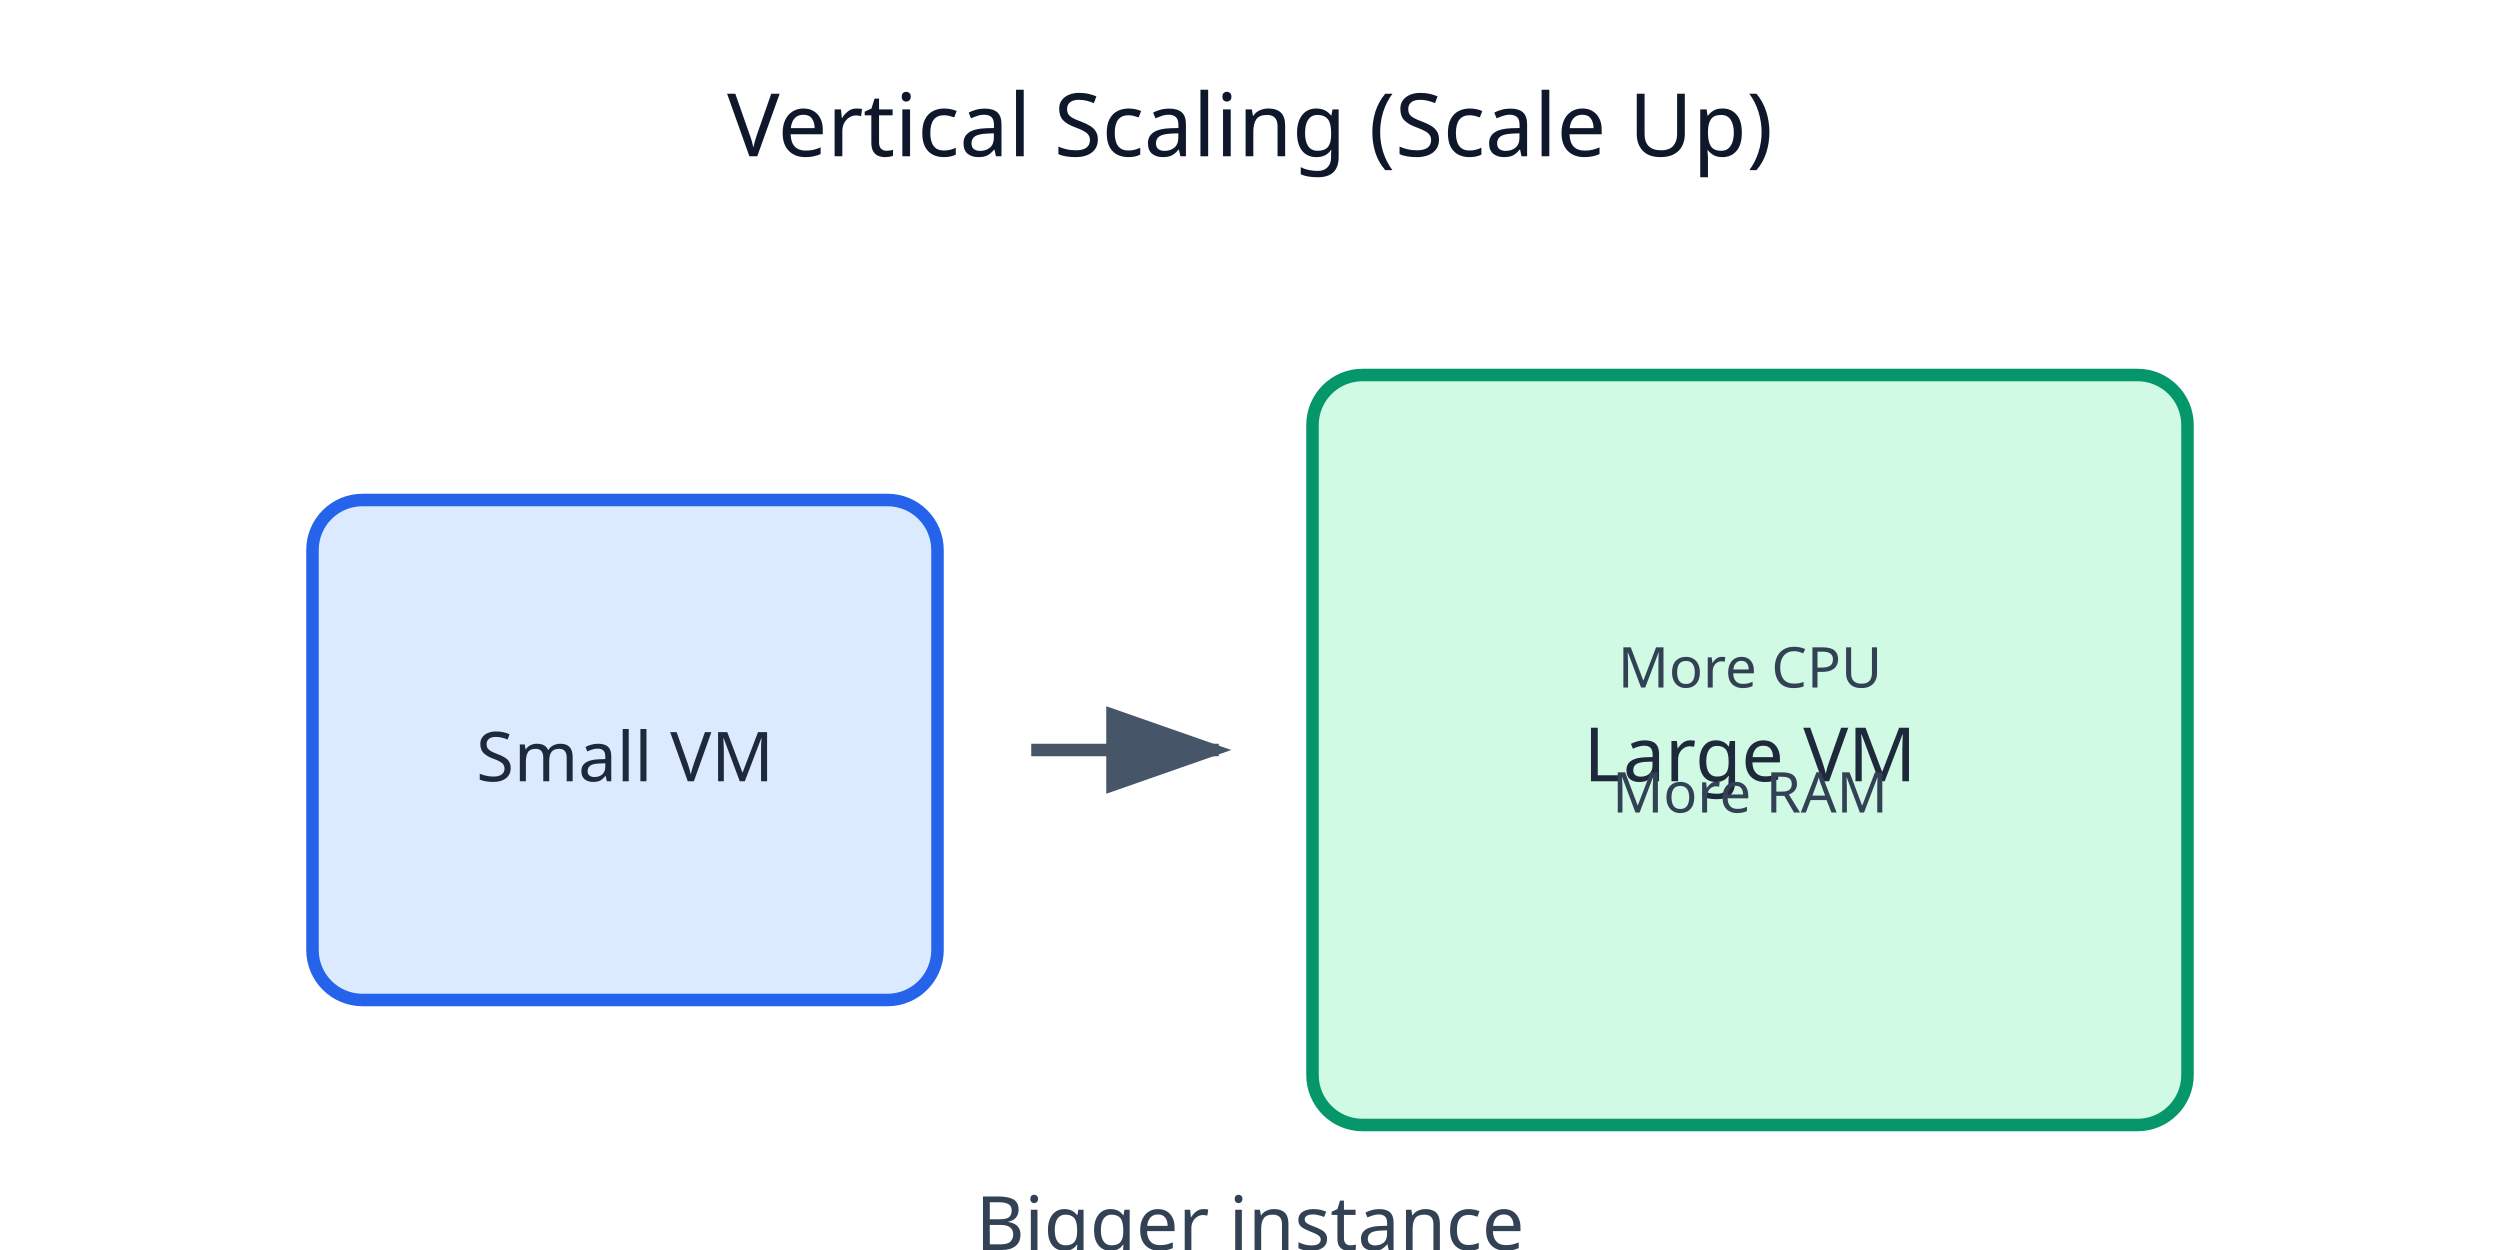
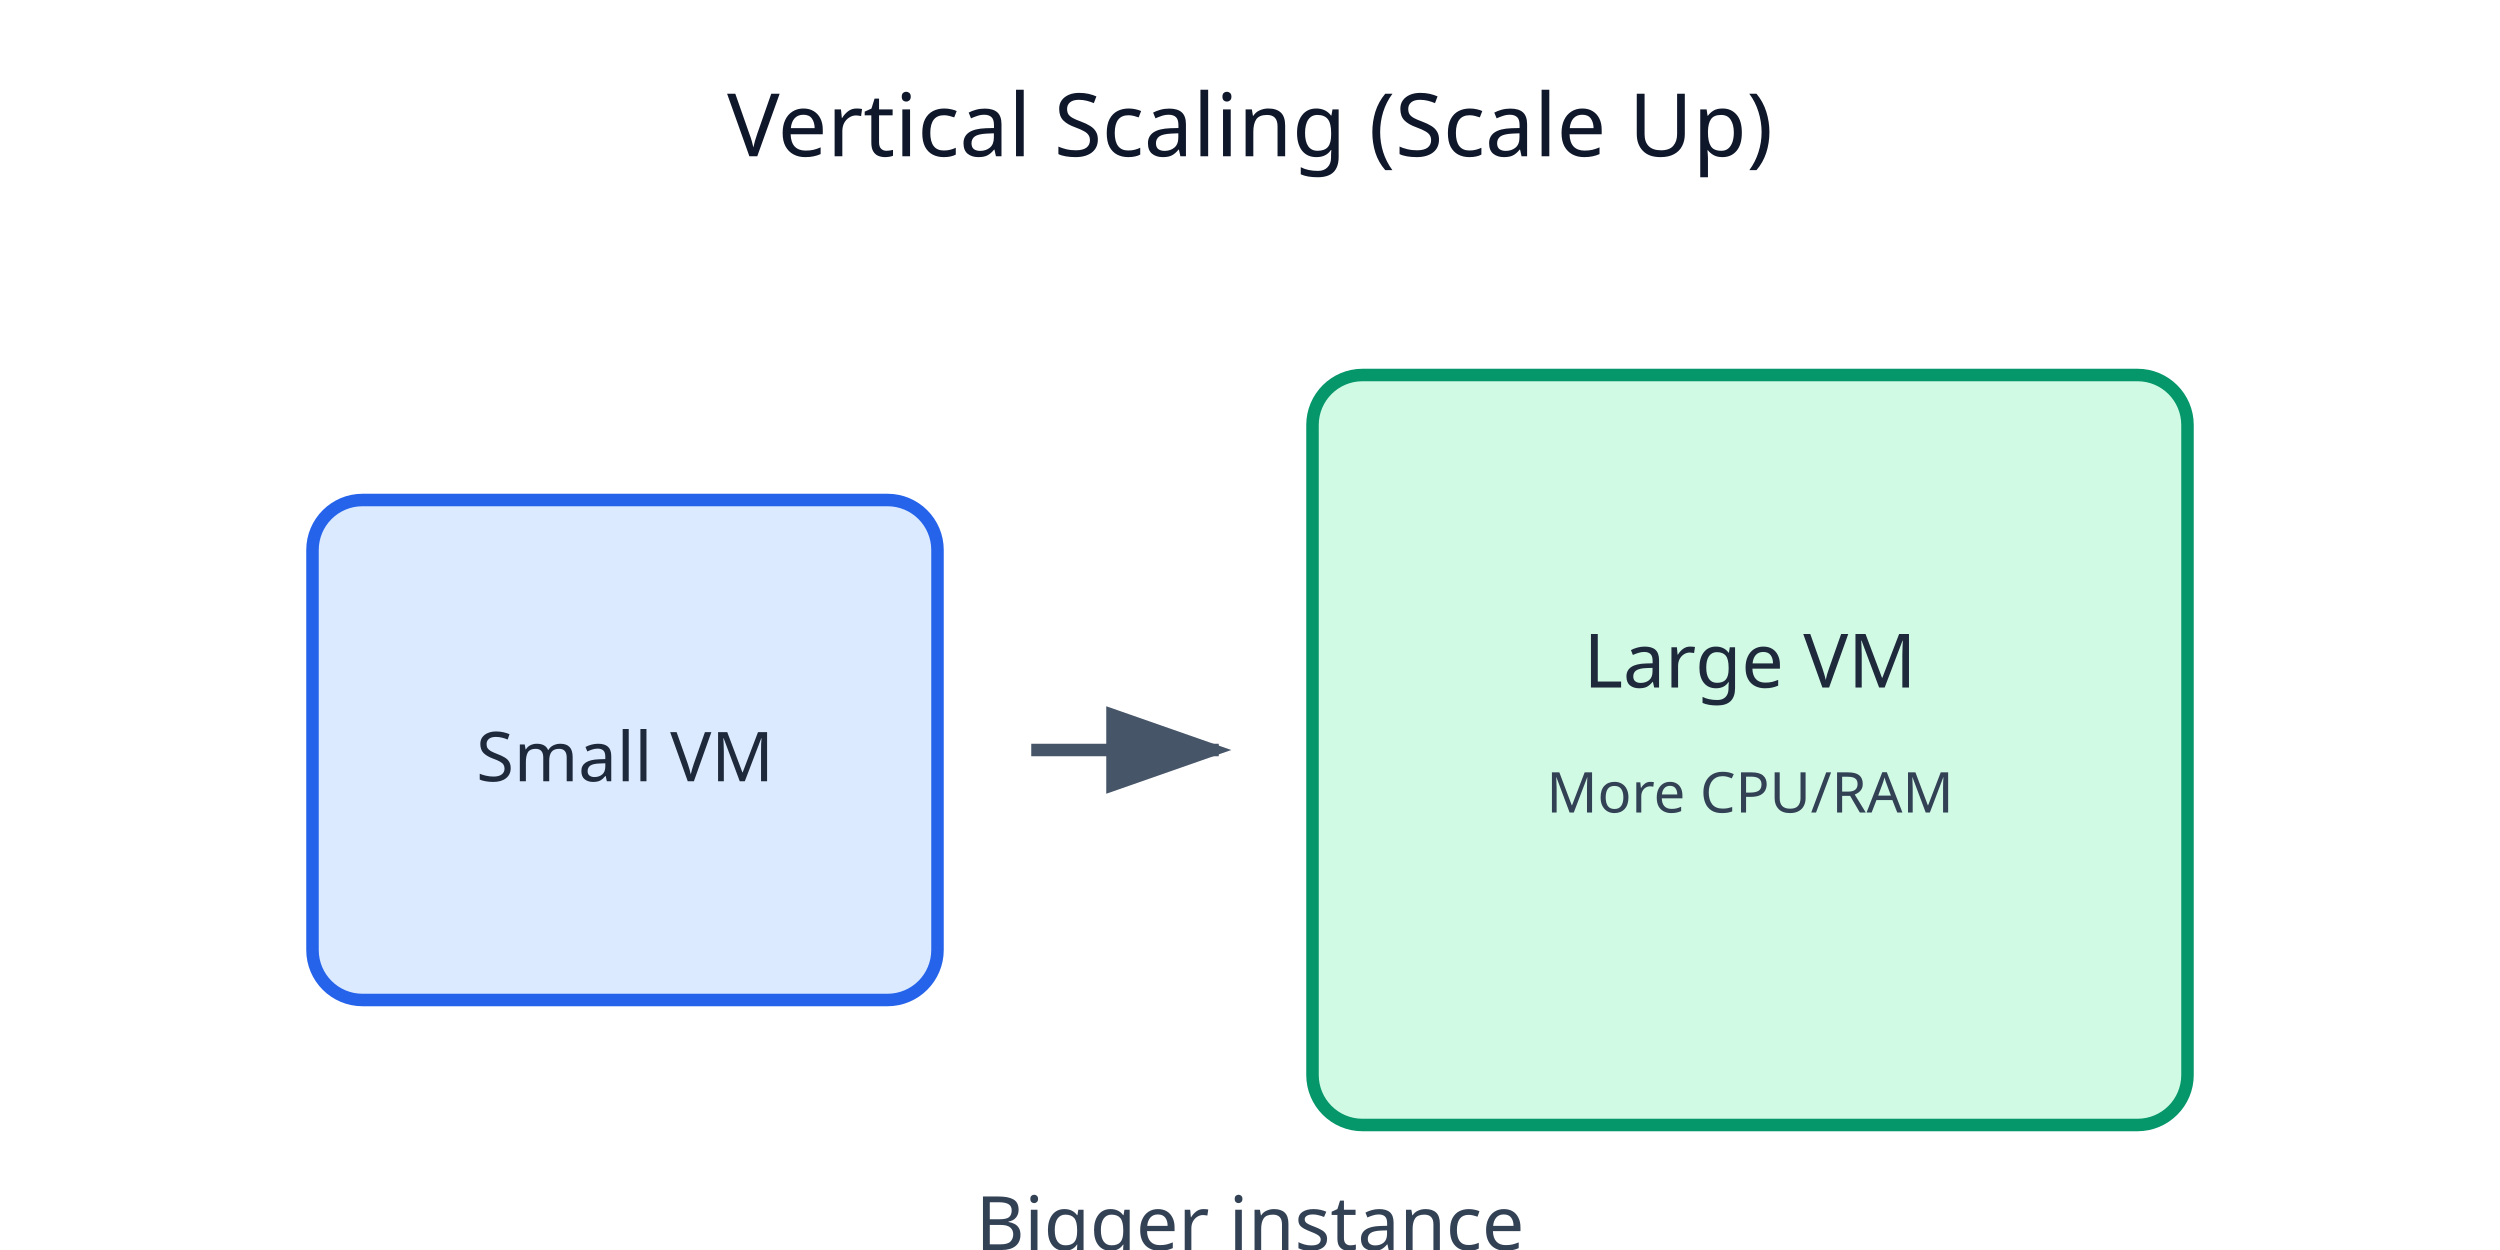
<svg xmlns="http://www.w3.org/2000/svg" viewBox="0 0 400 200" width="400" height="200">
  <defs>
    <marker id="arrow" markerWidth="10" markerHeight="7" refX="9" refY="3.5" orient="auto">
      <polygon points="0 0, 10 3.5, 0 7" fill="#475569" />
    </marker>
    <marker id="arrowBlue" markerWidth="10" markerHeight="7" refX="9" refY="3.5" orient="auto">
      <polygon points="0 0, 10 3.5, 0 7" fill="#2563EB" />
    </marker>
  </defs>
  <rect width="400" height="200" fill="#FFFFFF" />
  <text x="200" y="25" text-anchor="middle" font-family="Segoe UI" font-size="14" fill="#0F172A">Vertical Scaling (Scale Up)</text>
  <rect x="50" y="80" width="100" height="80" rx="8" fill="#DBEAFE" stroke="#2563EB" stroke-width="2" />
  <text x="100" y="125" text-anchor="middle" font-family="Segoe UI" font-size="11" fill="#1E293B">Small VM</text>
  <line x1="165" y1="120" x2="195" y2="120" stroke="#475569" stroke-width="2" marker-end="url(#arrow)" />
  <rect x="210" y="60" width="140" height="120" rx="8" fill="#D1FAE5" stroke="#059669" stroke-width="2" />
-   <text x="280" y="125" text-anchor="middle" font-family="Segoe UI" font-size="12" fill="#1E293B">Large VM</text>
-   <text x="280" y="110" text-anchor="middle" font-family="Segoe UI" font-size="9" fill="#334155">More CPU</text>
-   <text x="280" y="130" text-anchor="middle" font-family="Segoe UI" font-size="9" fill="#334155">More RAM</text>
+   <text x="280" y="110" text-anchor="middle" font-family="Segoe UI" font-size="12" fill="#1E293B">Large VM</text>
+   <text x="280" y="130" text-anchor="middle" font-family="Segoe UI" font-size="9" fill="#334155">More CPU/RAM</text>
  <text x="200" y="200" text-anchor="middle" font-family="Segoe UI" font-size="12" fill="#334155">Bigger instance</text>
</svg>
